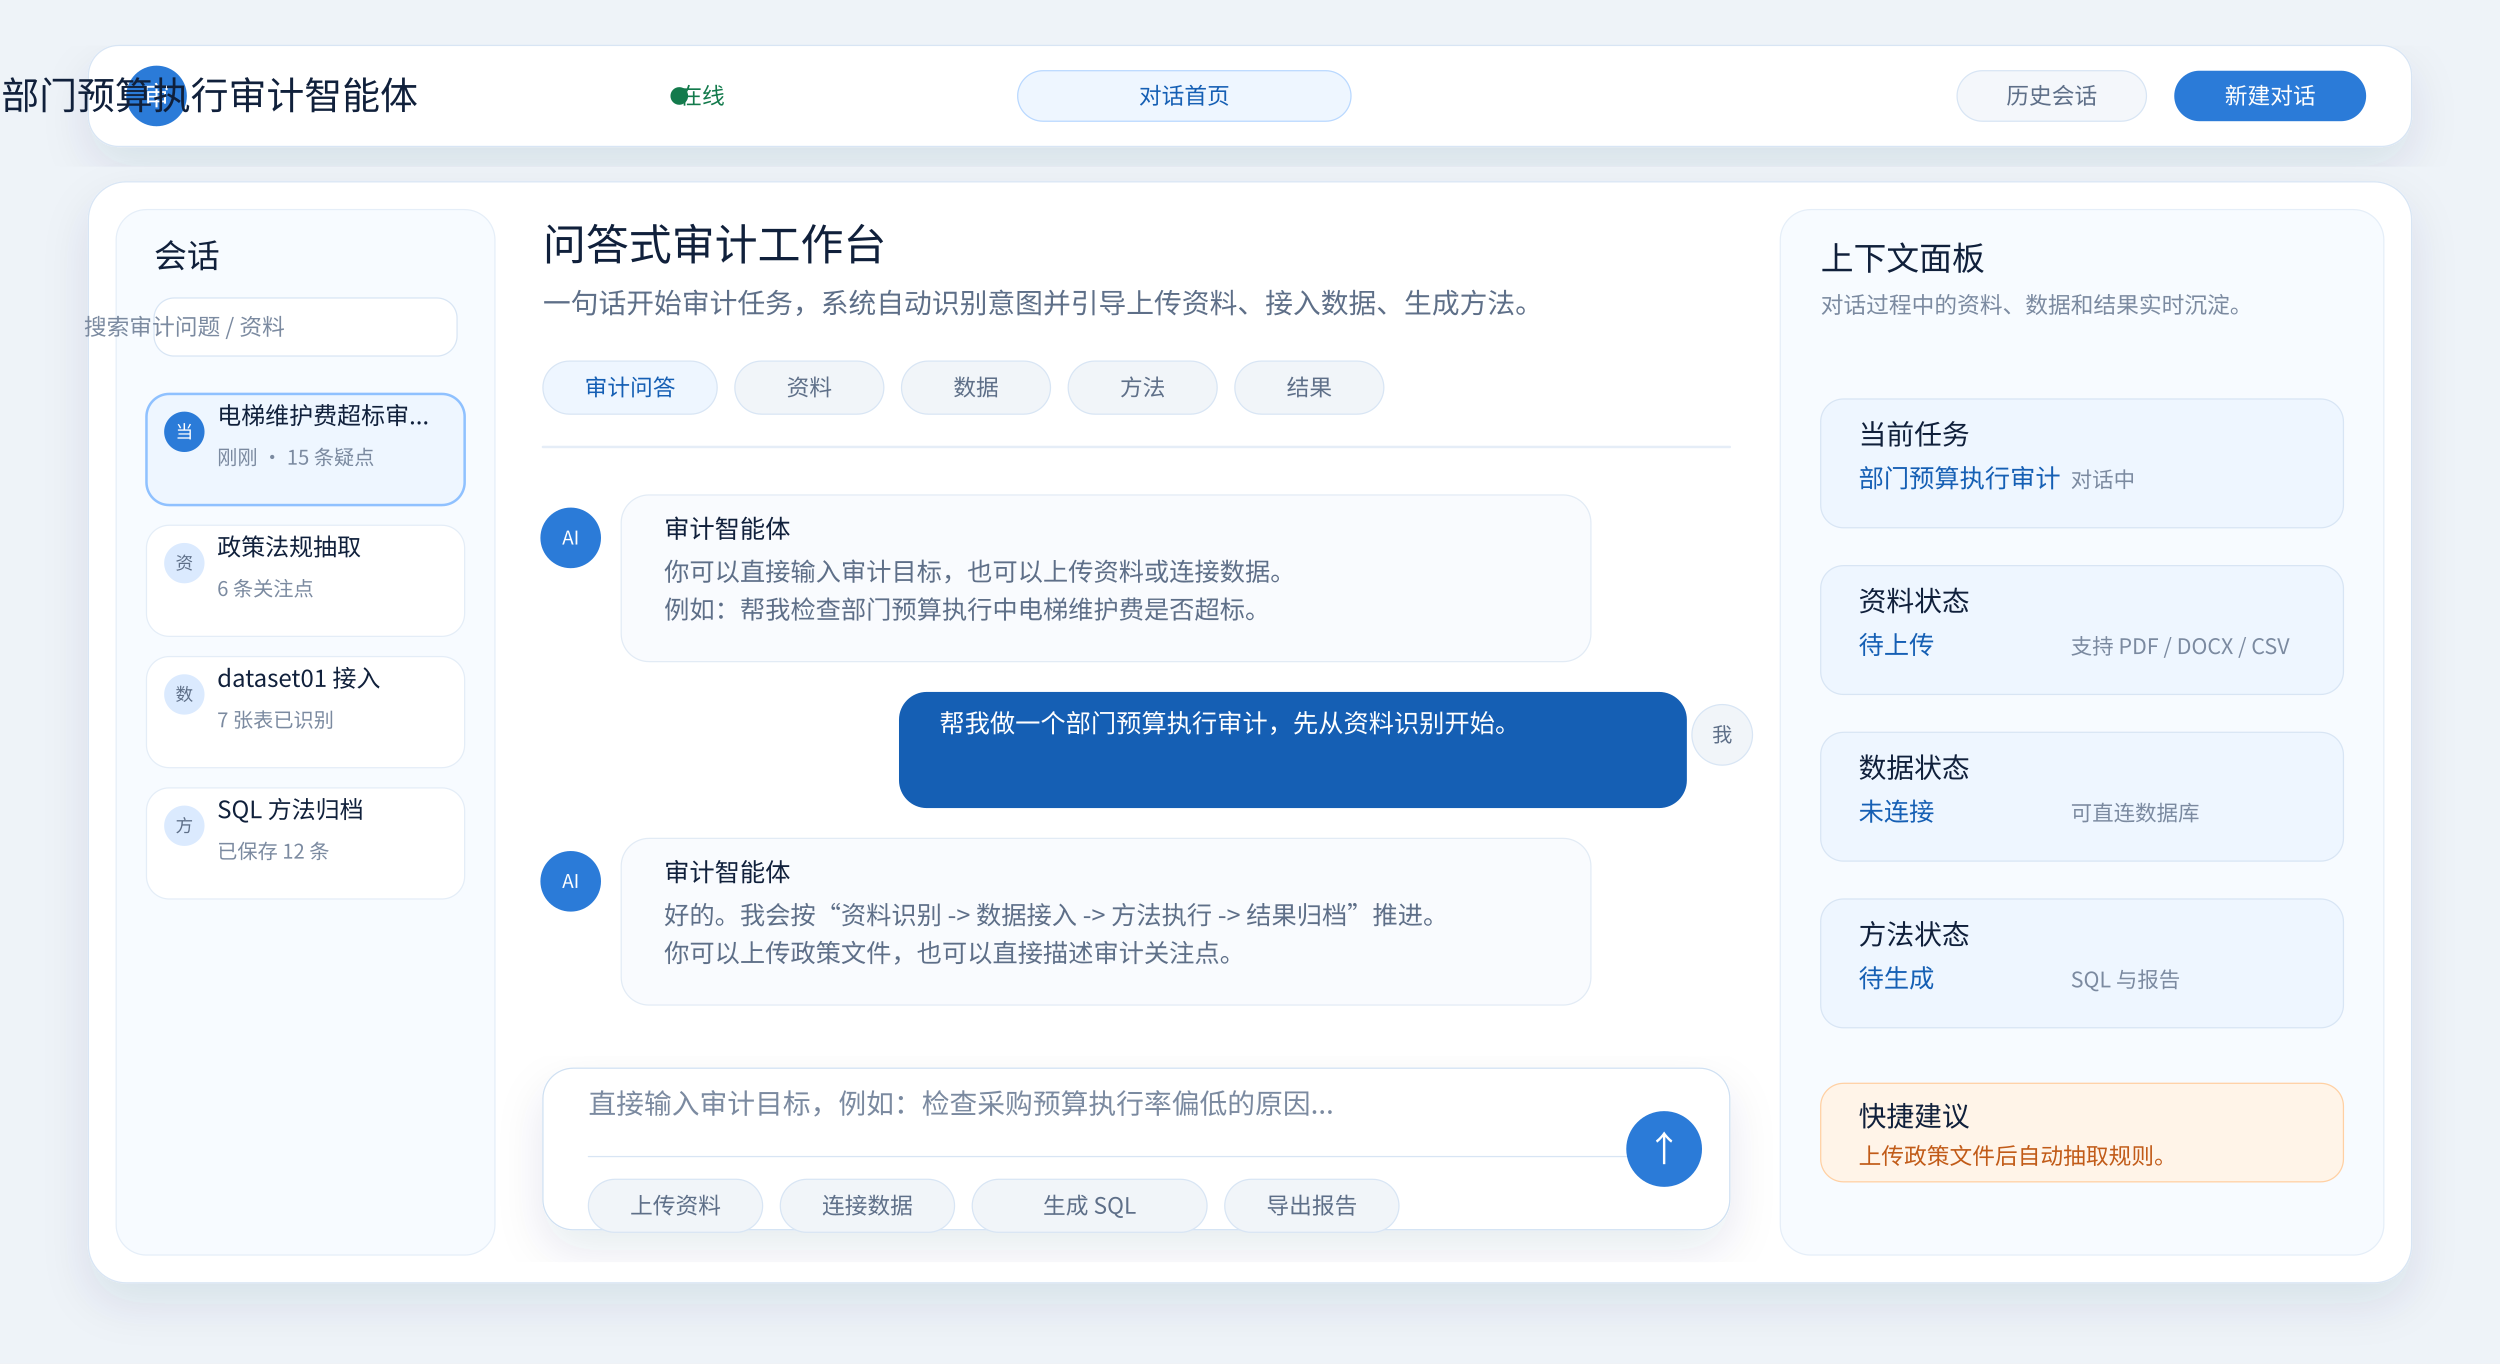
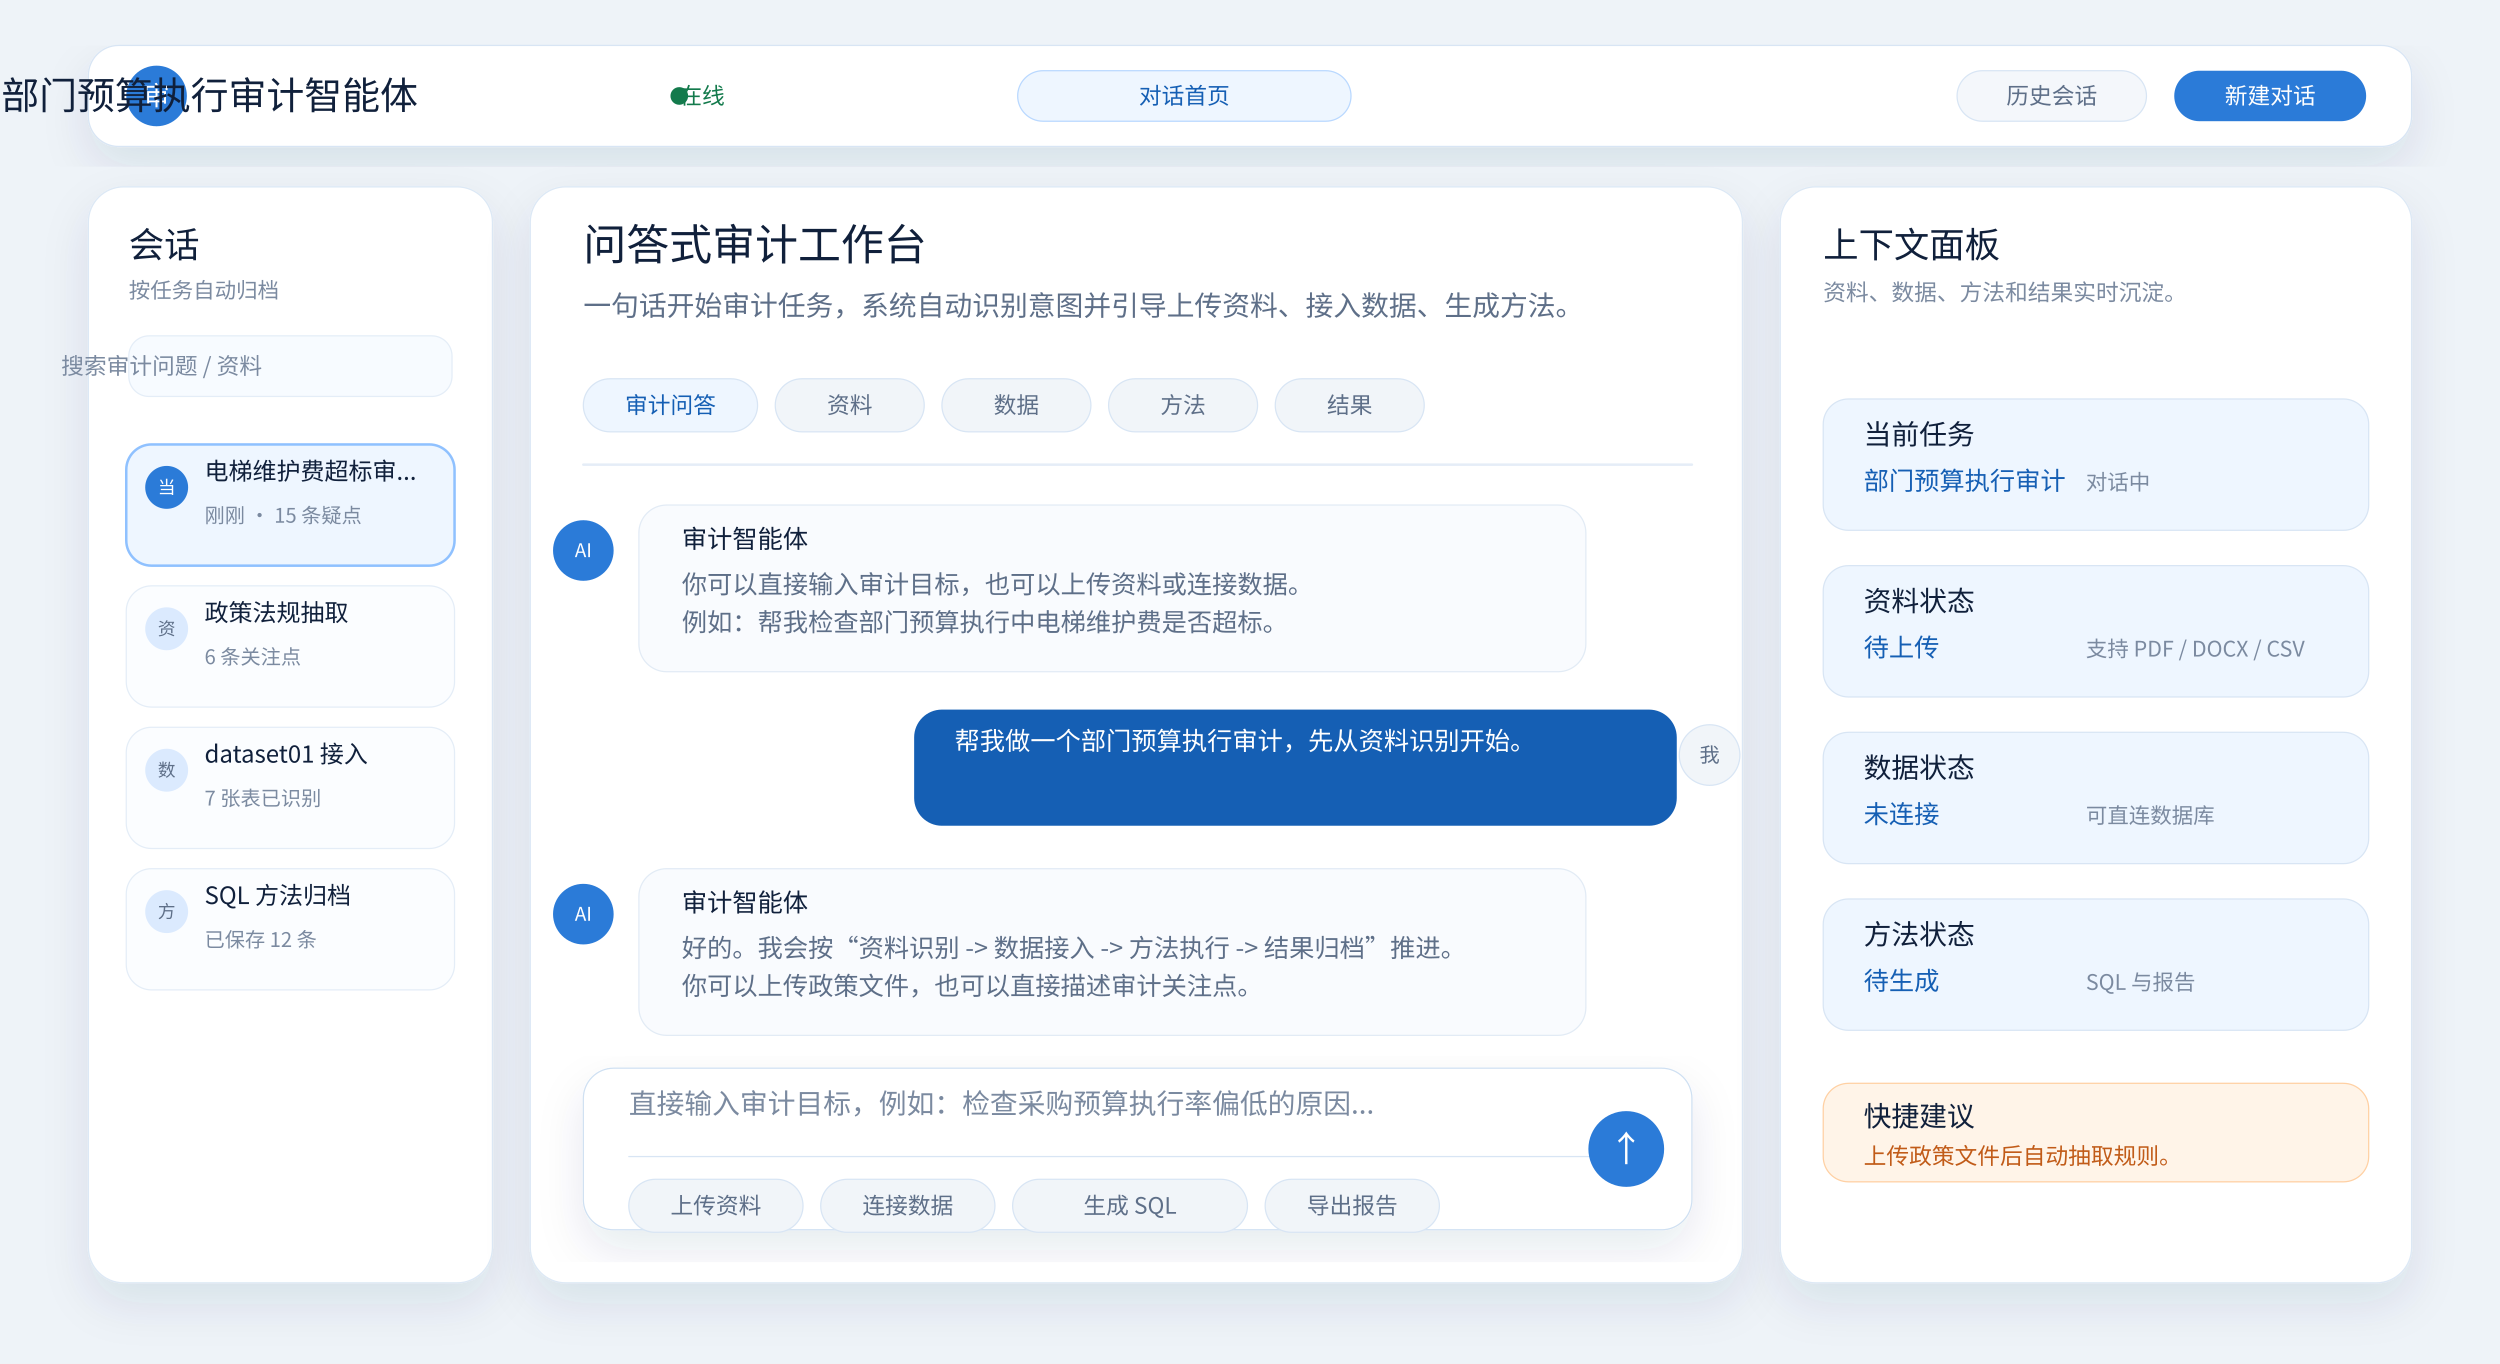
<svg xmlns="http://www.w3.org/2000/svg" width="1980" height="1080" viewBox="0 0 1980 1080" fill="none">
  <defs>
    <filter id="shadow" x="-20%" y="-20%" width="140%" height="140%">
      <feDropShadow dx="0" dy="16" stdDeviation="18" flood-color="#15345b" flood-opacity="0.10" />
    </filter>
  </defs>
  <rect width="1980" height="1080" fill="#eef3f8" />
  <rect x="70" y="36" width="1840" height="80" rx="24" fill="#ffffff" stroke="#d8e5f4" stroke-width="1" filter="url(#shadow)" />
  <circle cx="124" cy="76" r="24" fill="#2b7bd8" />
  <text x="124" y="76" fill="#ffffff" font-size="21" font-family="WenQuanYi Micro Hei, Noto Sans CJK SC, Microsoft YaHei, Arial, sans-serif" text-anchor="middle" dominant-baseline="middle">审</text>
  <text x="166" y="76" fill="#10203b" font-size="30" font-family="WenQuanYi Micro Hei, Noto Sans CJK SC, Microsoft YaHei, Arial, sans-serif" text-anchor="middle" dominant-baseline="middle">部门预算执行审计智能体</text>
  <circle cx="538" cy="76" r="7" fill="#137a4c" />
  <text x="556" y="76" fill="#137a4c" font-size="18" font-family="WenQuanYi Micro Hei, Noto Sans CJK SC, Microsoft YaHei, Arial, sans-serif" text-anchor="middle" dominant-baseline="middle">在线</text>
  <rect x="806" y="56" width="264" height="40" rx="20" fill="#eef6ff" stroke="#b9d8ff" stroke-width="1" />
  <text x="938" y="76" fill="#155fb4" font-size="18" font-family="WenQuanYi Micro Hei, Noto Sans CJK SC, Microsoft YaHei, Arial, sans-serif" text-anchor="middle" dominant-baseline="middle">对话首页</text>
  <rect x="1550" y="56" width="150" height="40" rx="20" fill="#f4f7fb" stroke="#d8e5f4" stroke-width="1" />
  <text x="1625" y="76" fill="#5e6f88" font-size="18" font-family="WenQuanYi Micro Hei, Noto Sans CJK SC, Microsoft YaHei, Arial, sans-serif" text-anchor="middle" dominant-baseline="middle">历史会话</text>
  <rect x="1722" y="56" width="152" height="40" rx="20" fill="#2b7bd8" />
  <text x="1798" y="76" fill="#ffffff" font-size="18" font-family="WenQuanYi Micro Hei, Noto Sans CJK SC, Microsoft YaHei, Arial, sans-serif" text-anchor="middle" dominant-baseline="middle">新建对话</text>
-   <rect x="70" y="144" width="1840" height="872" rx="30" fill="#ffffff" stroke="#d8e5f4" stroke-width="1" filter="url(#shadow)" />
-   <rect x="92" y="166" width="300" height="828" rx="24" fill="#f7fbff" stroke="#e5eef8" stroke-width="1" />
-   <text x="122" y="212" fill="#10203b" font-size="26" font-family="WenQuanYi Micro Hei, Noto Sans CJK SC, Microsoft YaHei, Arial, sans-serif" text-anchor="start" dominant-baseline="auto">会话</text>
-   <rect x="122" y="236" width="240" height="46" rx="16" fill="#ffffff" stroke="#d8e5f4" stroke-width="1" />
-   <text x="146" y="259" fill="#7b8aa0" font-size="18" font-family="WenQuanYi Micro Hei, Noto Sans CJK SC, Microsoft YaHei, Arial, sans-serif" text-anchor="middle" dominant-baseline="middle">搜索审计问题 / 资料</text>
-   <rect x="116" y="312" width="252" height="88" rx="18" fill="#eef6ff" stroke="#8fc1ff" stroke-width="2" />
-   <circle cx="146" cy="342" r="16" fill="#2b7bd8" />
-   <text x="146" y="342" fill="#ffffff" font-size="14" font-family="WenQuanYi Micro Hei, Noto Sans CJK SC, Microsoft YaHei, Arial, sans-serif" text-anchor="middle" dominant-baseline="middle">当</text>
-   <text x="172" y="336" fill="#10203b" font-size="19" font-family="WenQuanYi Micro Hei, Noto Sans CJK SC, Microsoft YaHei, Arial, sans-serif" text-anchor="start" dominant-baseline="auto">电梯维护费超标审...</text>
-   <text x="172" y="368" fill="#7b8aa0" font-size="16" font-family="WenQuanYi Micro Hei, Noto Sans CJK SC, Microsoft YaHei, Arial, sans-serif" text-anchor="start" dominant-baseline="auto">刚刚 · 15 条疑点</text>
-   <rect x="116" y="416" width="252" height="88" rx="18" fill="#ffffff" stroke="#e4edf7" stroke-width="1" />
-   <circle cx="146" cy="446" r="16" fill="#dbeafe" />
-   <text x="146" y="446" fill="#5e6f88" font-size="14" font-family="WenQuanYi Micro Hei, Noto Sans CJK SC, Microsoft YaHei, Arial, sans-serif" text-anchor="middle" dominant-baseline="middle">资</text>
-   <text x="172" y="440" fill="#10203b" font-size="19" font-family="WenQuanYi Micro Hei, Noto Sans CJK SC, Microsoft YaHei, Arial, sans-serif" text-anchor="start" dominant-baseline="auto">政策法规抽取</text>
-   <text x="172" y="472" fill="#7b8aa0" font-size="16" font-family="WenQuanYi Micro Hei, Noto Sans CJK SC, Microsoft YaHei, Arial, sans-serif" text-anchor="start" dominant-baseline="auto">6 条关注点</text>
-   <rect x="116" y="520" width="252" height="88" rx="18" fill="#ffffff" stroke="#e4edf7" stroke-width="1" />
-   <circle cx="146" cy="550" r="16" fill="#dbeafe" />
-   <text x="146" y="550" fill="#5e6f88" font-size="14" font-family="WenQuanYi Micro Hei, Noto Sans CJK SC, Microsoft YaHei, Arial, sans-serif" text-anchor="middle" dominant-baseline="middle">数</text>
-   <text x="172" y="544" fill="#10203b" font-size="19" font-family="WenQuanYi Micro Hei, Noto Sans CJK SC, Microsoft YaHei, Arial, sans-serif" text-anchor="start" dominant-baseline="auto">dataset01 接入</text>
-   <text x="172" y="576" fill="#7b8aa0" font-size="16" font-family="WenQuanYi Micro Hei, Noto Sans CJK SC, Microsoft YaHei, Arial, sans-serif" text-anchor="start" dominant-baseline="auto">7 张表已识别</text>
-   <rect x="116" y="624" width="252" height="88" rx="18" fill="#ffffff" stroke="#e4edf7" stroke-width="1" />
-   <circle cx="146" cy="654" r="16" fill="#dbeafe" />
-   <text x="146" y="654" fill="#5e6f88" font-size="14" font-family="WenQuanYi Micro Hei, Noto Sans CJK SC, Microsoft YaHei, Arial, sans-serif" text-anchor="middle" dominant-baseline="middle">方</text>
-   <text x="172" y="648" fill="#10203b" font-size="19" font-family="WenQuanYi Micro Hei, Noto Sans CJK SC, Microsoft YaHei, Arial, sans-serif" text-anchor="start" dominant-baseline="auto">SQL 方法归档</text>
-   <text x="172" y="680" fill="#7b8aa0" font-size="16" font-family="WenQuanYi Micro Hei, Noto Sans CJK SC, Microsoft YaHei, Arial, sans-serif" text-anchor="start" dominant-baseline="auto">已保存 12 条</text>
-   <text x="430" y="206" fill="#10203b" font-size="34" font-family="WenQuanYi Micro Hei, Noto Sans CJK SC, Microsoft YaHei, Arial, sans-serif" text-anchor="start" dominant-baseline="auto">问答式审计工作台</text>
-   <text x="430" y="248" fill="#5e6f88" font-size="22" font-family="WenQuanYi Micro Hei, Noto Sans CJK SC, Microsoft YaHei, Arial, sans-serif" text-anchor="start" dominant-baseline="auto">一句话开始审计任务，系统自动识别意图并引导上传资料、接入数据、生成方法。</text>
-   <rect x="430" y="286" width="138" height="42" rx="21" fill="#eef6ff" stroke="#d8e5f4" stroke-width="1" />
-   <text x="499" y="307" fill="#155fb4" font-size="18" font-family="WenQuanYi Micro Hei, Noto Sans CJK SC, Microsoft YaHei, Arial, sans-serif" text-anchor="middle" dominant-baseline="middle">审计问答</text>
-   <rect x="582" y="286" width="118" height="42" rx="21" fill="#f1f5f9" stroke="#d8e5f4" stroke-width="1" />
-   <text x="641" y="307" fill="#5e6f88" font-size="18" font-family="WenQuanYi Micro Hei, Noto Sans CJK SC, Microsoft YaHei, Arial, sans-serif" text-anchor="middle" dominant-baseline="middle">资料</text>
-   <rect x="714" y="286" width="118" height="42" rx="21" fill="#f1f5f9" stroke="#d8e5f4" stroke-width="1" />
-   <text x="773" y="307" fill="#5e6f88" font-size="18" font-family="WenQuanYi Micro Hei, Noto Sans CJK SC, Microsoft YaHei, Arial, sans-serif" text-anchor="middle" dominant-baseline="middle">数据</text>
-   <rect x="846" y="286" width="118" height="42" rx="21" fill="#f1f5f9" stroke="#d8e5f4" stroke-width="1" />
-   <text x="905" y="307" fill="#5e6f88" font-size="18" font-family="WenQuanYi Micro Hei, Noto Sans CJK SC, Microsoft YaHei, Arial, sans-serif" text-anchor="middle" dominant-baseline="middle">方法</text>
-   <rect x="978" y="286" width="118" height="42" rx="21" fill="#f1f5f9" stroke="#d8e5f4" stroke-width="1" />
-   <text x="1037" y="307" fill="#5e6f88" font-size="18" font-family="WenQuanYi Micro Hei, Noto Sans CJK SC, Microsoft YaHei, Arial, sans-serif" text-anchor="middle" dominant-baseline="middle">结果</text>
-   <line x1="430" y1="354" x2="1370" y2="354" stroke="#e5edf7" stroke-width="2" stroke-linecap="round" />
-   <rect x="1410" y="166" width="478" height="828" rx="24" fill="#f7fbff" stroke="#e5eef8" stroke-width="1" />
-   <text x="1442" y="214" fill="#10203b" font-size="26" font-family="WenQuanYi Micro Hei, Noto Sans CJK SC, Microsoft YaHei, Arial, sans-serif" text-anchor="start" dominant-baseline="auto">上下文面板</text>
-   <text x="1442" y="248" fill="#7b8aa0" font-size="18" font-family="WenQuanYi Micro Hei, Noto Sans CJK SC, Microsoft YaHei, Arial, sans-serif" text-anchor="start" dominant-baseline="auto">对话过程中的资料、数据和结果实时沉淀。</text>
-   <circle cx="452" cy="426" r="24" fill="#2b7bd8" />
-   <text x="452" y="426" fill="#ffffff" font-size="15" font-family="WenQuanYi Micro Hei, Noto Sans CJK SC, Microsoft YaHei, Arial, sans-serif" text-anchor="middle" dominant-baseline="middle">AI</text>
-   <rect x="492" y="392" width="768" height="132" rx="22" fill="#f9fbfe" stroke="#e2ebf5" stroke-width="1" />
-   <text x="526" y="426" fill="#10203b" font-size="20" font-family="WenQuanYi Micro Hei, Noto Sans CJK SC, Microsoft YaHei, Arial, sans-serif" text-anchor="start" dominant-baseline="auto">审计智能体</text>
-   <text x="526" y="460" fill="#5e6f88" font-size="20" font-family="WenQuanYi Micro Hei, Noto Sans CJK SC, Microsoft YaHei, Arial, sans-serif" text-anchor="start" dominant-baseline="auto">你可以直接输入审计目标，也可以上传资料或连接数据。</text>
-   <text x="526" y="490" fill="#5e6f88" font-size="20" font-family="WenQuanYi Micro Hei, Noto Sans CJK SC, Microsoft YaHei, Arial, sans-serif" text-anchor="start" dominant-baseline="auto">例如：帮我检查部门预算执行中电梯维护费是否超标。</text>
-   <rect x="712" y="548" width="624" height="92" rx="22" fill="#155fb4" />
-   <text x="744" y="580" fill="#ffffff" font-size="20" font-family="WenQuanYi Micro Hei, Noto Sans CJK SC, Microsoft YaHei, Arial, sans-serif" text-anchor="start" dominant-baseline="auto">帮我做一个部门预算执行审计，先从资料识别开始。</text>
-   <circle cx="1364" cy="582" r="24" fill="#f1f5f9" stroke="#d8e5f4" stroke-width="1" />
-   <text x="1364" y="582" fill="#5e6f88" font-size="16" font-family="WenQuanYi Micro Hei, Noto Sans CJK SC, Microsoft YaHei, Arial, sans-serif" text-anchor="middle" dominant-baseline="middle">我</text>
-   <circle cx="452" cy="698" r="24" fill="#2b7bd8" />
-   <text x="452" y="698" fill="#ffffff" font-size="15" font-family="WenQuanYi Micro Hei, Noto Sans CJK SC, Microsoft YaHei, Arial, sans-serif" text-anchor="middle" dominant-baseline="middle">AI</text>
-   <rect x="492" y="664" width="768" height="132" rx="22" fill="#f9fbfe" stroke="#e2ebf5" stroke-width="1" />
-   <text x="526" y="698" fill="#10203b" font-size="20" font-family="WenQuanYi Micro Hei, Noto Sans CJK SC, Microsoft YaHei, Arial, sans-serif" text-anchor="start" dominant-baseline="auto">审计智能体</text>
-   <text x="526" y="732" fill="#5e6f88" font-size="20" font-family="WenQuanYi Micro Hei, Noto Sans CJK SC, Microsoft YaHei, Arial, sans-serif" text-anchor="start" dominant-baseline="auto">好的。我会按“资料识别 -&gt; 数据接入 -&gt; 方法执行 -&gt; 结果归档”推进。</text>
-   <text x="526" y="762" fill="#5e6f88" font-size="20" font-family="WenQuanYi Micro Hei, Noto Sans CJK SC, Microsoft YaHei, Arial, sans-serif" text-anchor="start" dominant-baseline="auto">你可以上传政策文件，也可以直接描述审计关注点。</text>
-   <rect x="430" y="846" width="940" height="128" rx="24" fill="#ffffff" stroke="#cfe0f2" stroke-width="1" filter="url(#shadow)" />
-   <text x="466" y="882" fill="#7b8aa0" font-size="22" font-family="WenQuanYi Micro Hei, Noto Sans CJK SC, Microsoft YaHei, Arial, sans-serif" text-anchor="start" dominant-baseline="auto">直接输入审计目标，例如：检查采购预算执行率偏低的原因...</text>
-   <line x1="466" y1="916" x2="1334" y2="916" stroke="#d8e5f4" stroke-width="1" stroke-linecap="round" />
-   <rect x="466" y="934" width="138" height="42" rx="21" fill="#f1f5f9" stroke="#d8e5f4" stroke-width="1" />
-   <text x="535" y="955" fill="#5e6f88" font-size="18" font-family="WenQuanYi Micro Hei, Noto Sans CJK SC, Microsoft YaHei, Arial, sans-serif" text-anchor="middle" dominant-baseline="middle">上传资料</text>
-   <rect x="618" y="934" width="138" height="42" rx="21" fill="#f1f5f9" stroke="#d8e5f4" stroke-width="1" />
-   <text x="687" y="955" fill="#5e6f88" font-size="18" font-family="WenQuanYi Micro Hei, Noto Sans CJK SC, Microsoft YaHei, Arial, sans-serif" text-anchor="middle" dominant-baseline="middle">连接数据</text>
-   <rect x="770" y="934" width="186" height="42" rx="21" fill="#f1f5f9" stroke="#d8e5f4" stroke-width="1" />
-   <text x="863" y="955" fill="#5e6f88" font-size="18" font-family="WenQuanYi Micro Hei, Noto Sans CJK SC, Microsoft YaHei, Arial, sans-serif" text-anchor="middle" dominant-baseline="middle">生成 SQL</text>
-   <rect x="970" y="934" width="138" height="42" rx="21" fill="#f1f5f9" stroke="#d8e5f4" stroke-width="1" />
-   <text x="1039" y="955" fill="#5e6f88" font-size="18" font-family="WenQuanYi Micro Hei, Noto Sans CJK SC, Microsoft YaHei, Arial, sans-serif" text-anchor="middle" dominant-baseline="middle">导出报告</text>
-   <circle cx="1318" cy="910" r="30" fill="#2b7bd8" />
-   <text x="1318" y="910" fill="#ffffff" font-size="28" font-family="WenQuanYi Micro Hei, Noto Sans CJK SC, Microsoft YaHei, Arial, sans-serif" text-anchor="middle" dominant-baseline="middle">↑</text>
-   <rect x="1442" y="316" width="414" height="102" rx="18" fill="#eef6ff" stroke="#d8e5f4" stroke-width="1" />
-   <text x="1472" y="352" fill="#10203b" font-size="22" font-family="WenQuanYi Micro Hei, Noto Sans CJK SC, Microsoft YaHei, Arial, sans-serif" text-anchor="start" dominant-baseline="auto">当前任务</text>
-   <text x="1472" y="386" fill="#155fb4" font-size="20" font-family="WenQuanYi Micro Hei, Noto Sans CJK SC, Microsoft YaHei, Arial, sans-serif" text-anchor="start" dominant-baseline="auto">部门预算执行审计</text>
-   <text x="1640" y="386" fill="#7b8aa0" font-size="17" font-family="WenQuanYi Micro Hei, Noto Sans CJK SC, Microsoft YaHei, Arial, sans-serif" text-anchor="start" dominant-baseline="auto">对话中</text>
-   <rect x="1442" y="448" width="414" height="102" rx="18" fill="#eef6ff" stroke="#d8e5f4" stroke-width="1" />
-   <text x="1472" y="484" fill="#10203b" font-size="22" font-family="WenQuanYi Micro Hei, Noto Sans CJK SC, Microsoft YaHei, Arial, sans-serif" text-anchor="start" dominant-baseline="auto">资料状态</text>
-   <text x="1472" y="518" fill="#155fb4" font-size="20" font-family="WenQuanYi Micro Hei, Noto Sans CJK SC, Microsoft YaHei, Arial, sans-serif" text-anchor="start" dominant-baseline="auto">待上传</text>
-   <text x="1640" y="518" fill="#7b8aa0" font-size="17" font-family="WenQuanYi Micro Hei, Noto Sans CJK SC, Microsoft YaHei, Arial, sans-serif" text-anchor="start" dominant-baseline="auto">支持 PDF / DOCX / CSV</text>
-   <rect x="1442" y="580" width="414" height="102" rx="18" fill="#eef6ff" stroke="#d8e5f4" stroke-width="1" />
-   <text x="1472" y="616" fill="#10203b" font-size="22" font-family="WenQuanYi Micro Hei, Noto Sans CJK SC, Microsoft YaHei, Arial, sans-serif" text-anchor="start" dominant-baseline="auto">数据状态</text>
-   <text x="1472" y="650" fill="#155fb4" font-size="20" font-family="WenQuanYi Micro Hei, Noto Sans CJK SC, Microsoft YaHei, Arial, sans-serif" text-anchor="start" dominant-baseline="auto">未连接</text>
-   <text x="1640" y="650" fill="#7b8aa0" font-size="17" font-family="WenQuanYi Micro Hei, Noto Sans CJK SC, Microsoft YaHei, Arial, sans-serif" text-anchor="start" dominant-baseline="auto">可直连数据库</text>
-   <rect x="1442" y="712" width="414" height="102" rx="18" fill="#eef6ff" stroke="#d8e5f4" stroke-width="1" />
-   <text x="1472" y="748" fill="#10203b" font-size="22" font-family="WenQuanYi Micro Hei, Noto Sans CJK SC, Microsoft YaHei, Arial, sans-serif" text-anchor="start" dominant-baseline="auto">方法状态</text>
-   <text x="1472" y="782" fill="#155fb4" font-size="20" font-family="WenQuanYi Micro Hei, Noto Sans CJK SC, Microsoft YaHei, Arial, sans-serif" text-anchor="start" dominant-baseline="auto">待生成</text>
-   <text x="1640" y="782" fill="#7b8aa0" font-size="17" font-family="WenQuanYi Micro Hei, Noto Sans CJK SC, Microsoft YaHei, Arial, sans-serif" text-anchor="start" dominant-baseline="auto">SQL 与报告</text>
-   <rect x="1442" y="858" width="414" height="78" rx="18" fill="#fff4e8" stroke="#ffd0a3" stroke-width="1" />
-   <text x="1472" y="892" fill="#10203b" font-size="22" font-family="WenQuanYi Micro Hei, Noto Sans CJK SC, Microsoft YaHei, Arial, sans-serif" text-anchor="start" dominant-baseline="auto">快捷建议</text>
-   <text x="1472" y="922" fill="#c15b18" font-size="18" font-family="WenQuanYi Micro Hei, Noto Sans CJK SC, Microsoft YaHei, Arial, sans-serif" text-anchor="start" dominant-baseline="auto">上传政策文件后自动抽取规则。</text>
+   <rect x="70" y="148" width="320" height="868" rx="28" fill="#ffffff" stroke="#dce8f5" stroke-width="1" filter="url(#shadow)" />
+   <rect x="420" y="148" width="960" height="868" rx="28" fill="#ffffff" stroke="#dce8f5" stroke-width="1" filter="url(#shadow)" />
+   <rect x="1410" y="148" width="500" height="868" rx="28" fill="#ffffff" stroke="#dce8f5" stroke-width="1" filter="url(#shadow)" />
+   <text x="102" y="204" fill="#10203b" font-size="28" font-family="WenQuanYi Micro Hei, Noto Sans CJK SC, Microsoft YaHei, Arial, sans-serif" text-anchor="start" dominant-baseline="auto">会话</text>
+   <text x="102" y="236" fill="#7b8aa0" font-size="17" font-family="WenQuanYi Micro Hei, Noto Sans CJK SC, Microsoft YaHei, Arial, sans-serif" text-anchor="start" dominant-baseline="auto">按任务自动归档</text>
+   <rect x="102" y="266" width="256" height="48" rx="16" fill="#f7fbff" stroke="#e4edf7" stroke-width="1" />
+   <text x="128" y="290" fill="#7b8aa0" font-size="18" font-family="WenQuanYi Micro Hei, Noto Sans CJK SC, Microsoft YaHei, Arial, sans-serif" text-anchor="middle" dominant-baseline="middle">搜索审计问题 / 资料</text>
+   <rect x="100" y="352" width="260" height="96" rx="20" fill="#eef6ff" stroke="#8fc1ff" stroke-width="2" />
+   <circle cx="132" cy="386" r="17" fill="#2b7bd8" />
+   <text x="132" y="386" fill="#ffffff" font-size="14" font-family="WenQuanYi Micro Hei, Noto Sans CJK SC, Microsoft YaHei, Arial, sans-serif" text-anchor="middle" dominant-baseline="middle">当</text>
+   <text x="162" y="380" fill="#10203b" font-size="19" font-family="WenQuanYi Micro Hei, Noto Sans CJK SC, Microsoft YaHei, Arial, sans-serif" text-anchor="start" dominant-baseline="auto">电梯维护费超标审...</text>
+   <text x="162" y="414" fill="#7b8aa0" font-size="16" font-family="WenQuanYi Micro Hei, Noto Sans CJK SC, Microsoft YaHei, Arial, sans-serif" text-anchor="start" dominant-baseline="auto">刚刚 · 15 条疑点</text>
+   <rect x="100" y="464" width="260" height="96" rx="20" fill="#fbfdff" stroke="#e4edf7" stroke-width="1" />
+   <circle cx="132" cy="498" r="17" fill="#dbeafe" />
+   <text x="132" y="498" fill="#5e6f88" font-size="14" font-family="WenQuanYi Micro Hei, Noto Sans CJK SC, Microsoft YaHei, Arial, sans-serif" text-anchor="middle" dominant-baseline="middle">资</text>
+   <text x="162" y="492" fill="#10203b" font-size="19" font-family="WenQuanYi Micro Hei, Noto Sans CJK SC, Microsoft YaHei, Arial, sans-serif" text-anchor="start" dominant-baseline="auto">政策法规抽取</text>
+   <text x="162" y="526" fill="#7b8aa0" font-size="16" font-family="WenQuanYi Micro Hei, Noto Sans CJK SC, Microsoft YaHei, Arial, sans-serif" text-anchor="start" dominant-baseline="auto">6 条关注点</text>
+   <rect x="100" y="576" width="260" height="96" rx="20" fill="#fbfdff" stroke="#e4edf7" stroke-width="1" />
+   <circle cx="132" cy="610" r="17" fill="#dbeafe" />
+   <text x="132" y="610" fill="#5e6f88" font-size="14" font-family="WenQuanYi Micro Hei, Noto Sans CJK SC, Microsoft YaHei, Arial, sans-serif" text-anchor="middle" dominant-baseline="middle">数</text>
+   <text x="162" y="604" fill="#10203b" font-size="19" font-family="WenQuanYi Micro Hei, Noto Sans CJK SC, Microsoft YaHei, Arial, sans-serif" text-anchor="start" dominant-baseline="auto">dataset01 接入</text>
+   <text x="162" y="638" fill="#7b8aa0" font-size="16" font-family="WenQuanYi Micro Hei, Noto Sans CJK SC, Microsoft YaHei, Arial, sans-serif" text-anchor="start" dominant-baseline="auto">7 张表已识别</text>
+   <rect x="100" y="688" width="260" height="96" rx="20" fill="#fbfdff" stroke="#e4edf7" stroke-width="1" />
+   <circle cx="132" cy="722" r="17" fill="#dbeafe" />
+   <text x="132" y="722" fill="#5e6f88" font-size="14" font-family="WenQuanYi Micro Hei, Noto Sans CJK SC, Microsoft YaHei, Arial, sans-serif" text-anchor="middle" dominant-baseline="middle">方</text>
+   <text x="162" y="716" fill="#10203b" font-size="19" font-family="WenQuanYi Micro Hei, Noto Sans CJK SC, Microsoft YaHei, Arial, sans-serif" text-anchor="start" dominant-baseline="auto">SQL 方法归档</text>
+   <text x="162" y="750" fill="#7b8aa0" font-size="16" font-family="WenQuanYi Micro Hei, Noto Sans CJK SC, Microsoft YaHei, Arial, sans-serif" text-anchor="start" dominant-baseline="auto">已保存 12 条</text>
+   <text x="462" y="206" fill="#10203b" font-size="34" font-family="WenQuanYi Micro Hei, Noto Sans CJK SC, Microsoft YaHei, Arial, sans-serif" text-anchor="start" dominant-baseline="auto">问答式审计工作台</text>
+   <text x="462" y="250" fill="#5e6f88" font-size="22" font-family="WenQuanYi Micro Hei, Noto Sans CJK SC, Microsoft YaHei, Arial, sans-serif" text-anchor="start" dominant-baseline="auto">一句话开始审计任务，系统自动识别意图并引导上传资料、接入数据、生成方法。</text>
+   <rect x="462" y="300" width="138" height="42" rx="21" fill="#eef6ff" stroke="#d8e5f4" stroke-width="1" />
+   <text x="531" y="321" fill="#155fb4" font-size="18" font-family="WenQuanYi Micro Hei, Noto Sans CJK SC, Microsoft YaHei, Arial, sans-serif" text-anchor="middle" dominant-baseline="middle">审计问答</text>
+   <rect x="614" y="300" width="118" height="42" rx="21" fill="#f1f5f9" stroke="#d8e5f4" stroke-width="1" />
+   <text x="673" y="321" fill="#5e6f88" font-size="18" font-family="WenQuanYi Micro Hei, Noto Sans CJK SC, Microsoft YaHei, Arial, sans-serif" text-anchor="middle" dominant-baseline="middle">资料</text>
+   <rect x="746" y="300" width="118" height="42" rx="21" fill="#f1f5f9" stroke="#d8e5f4" stroke-width="1" />
+   <text x="805" y="321" fill="#5e6f88" font-size="18" font-family="WenQuanYi Micro Hei, Noto Sans CJK SC, Microsoft YaHei, Arial, sans-serif" text-anchor="middle" dominant-baseline="middle">数据</text>
+   <rect x="878" y="300" width="118" height="42" rx="21" fill="#f1f5f9" stroke="#d8e5f4" stroke-width="1" />
+   <text x="937" y="321" fill="#5e6f88" font-size="18" font-family="WenQuanYi Micro Hei, Noto Sans CJK SC, Microsoft YaHei, Arial, sans-serif" text-anchor="middle" dominant-baseline="middle">方法</text>
+   <rect x="1010" y="300" width="118" height="42" rx="21" fill="#f1f5f9" stroke="#d8e5f4" stroke-width="1" />
+   <text x="1069" y="321" fill="#5e6f88" font-size="18" font-family="WenQuanYi Micro Hei, Noto Sans CJK SC, Microsoft YaHei, Arial, sans-serif" text-anchor="middle" dominant-baseline="middle">结果</text>
+   <line x1="462" y1="368" x2="1340" y2="368" stroke="#e5edf7" stroke-width="2" stroke-linecap="round" />
+   <text x="1444" y="204" fill="#10203b" font-size="28" font-family="WenQuanYi Micro Hei, Noto Sans CJK SC, Microsoft YaHei, Arial, sans-serif" text-anchor="start" dominant-baseline="auto">上下文面板</text>
+   <text x="1444" y="238" fill="#7b8aa0" font-size="18" font-family="WenQuanYi Micro Hei, Noto Sans CJK SC, Microsoft YaHei, Arial, sans-serif" text-anchor="start" dominant-baseline="auto">资料、数据、方法和结果实时沉淀。</text>
+   <circle cx="462" cy="436" r="24" fill="#2b7bd8" />
+   <text x="462" y="436" fill="#ffffff" font-size="15" font-family="WenQuanYi Micro Hei, Noto Sans CJK SC, Microsoft YaHei, Arial, sans-serif" text-anchor="middle" dominant-baseline="middle">AI</text>
+   <rect x="506" y="400" width="750" height="132" rx="22" fill="#f9fbfe" stroke="#e2ebf5" stroke-width="1" />
+   <text x="540" y="434" fill="#10203b" font-size="20" font-family="WenQuanYi Micro Hei, Noto Sans CJK SC, Microsoft YaHei, Arial, sans-serif" text-anchor="start" dominant-baseline="auto">审计智能体</text>
+   <text x="540" y="470" fill="#5e6f88" font-size="20" font-family="WenQuanYi Micro Hei, Noto Sans CJK SC, Microsoft YaHei, Arial, sans-serif" text-anchor="start" dominant-baseline="auto">你可以直接输入审计目标，也可以上传资料或连接数据。</text>
+   <text x="540" y="500" fill="#5e6f88" font-size="20" font-family="WenQuanYi Micro Hei, Noto Sans CJK SC, Microsoft YaHei, Arial, sans-serif" text-anchor="start" dominant-baseline="auto">例如：帮我检查部门预算执行中电梯维护费是否超标。</text>
+   <rect x="724" y="562" width="604" height="92" rx="22" fill="#155fb4" />
+   <text x="756" y="594" fill="#ffffff" font-size="20" font-family="WenQuanYi Micro Hei, Noto Sans CJK SC, Microsoft YaHei, Arial, sans-serif" text-anchor="start" dominant-baseline="auto">帮我做一个部门预算执行审计，先从资料识别开始。</text>
+   <circle cx="1354" cy="598" r="24" fill="#f1f5f9" stroke="#d8e5f4" stroke-width="1" />
+   <text x="1354" y="598" fill="#5e6f88" font-size="16" font-family="WenQuanYi Micro Hei, Noto Sans CJK SC, Microsoft YaHei, Arial, sans-serif" text-anchor="middle" dominant-baseline="middle">我</text>
+   <circle cx="462" cy="724" r="24" fill="#2b7bd8" />
+   <text x="462" y="724" fill="#ffffff" font-size="15" font-family="WenQuanYi Micro Hei, Noto Sans CJK SC, Microsoft YaHei, Arial, sans-serif" text-anchor="middle" dominant-baseline="middle">AI</text>
+   <rect x="506" y="688" width="750" height="132" rx="22" fill="#f9fbfe" stroke="#e2ebf5" stroke-width="1" />
+   <text x="540" y="722" fill="#10203b" font-size="20" font-family="WenQuanYi Micro Hei, Noto Sans CJK SC, Microsoft YaHei, Arial, sans-serif" text-anchor="start" dominant-baseline="auto">审计智能体</text>
+   <text x="540" y="758" fill="#5e6f88" font-size="20" font-family="WenQuanYi Micro Hei, Noto Sans CJK SC, Microsoft YaHei, Arial, sans-serif" text-anchor="start" dominant-baseline="auto">好的。我会按“资料识别 -&gt; 数据接入 -&gt; 方法执行 -&gt; 结果归档”推进。</text>
+   <text x="540" y="788" fill="#5e6f88" font-size="20" font-family="WenQuanYi Micro Hei, Noto Sans CJK SC, Microsoft YaHei, Arial, sans-serif" text-anchor="start" dominant-baseline="auto">你可以上传政策文件，也可以直接描述审计关注点。</text>
+   <rect x="462" y="846" width="878" height="128" rx="24" fill="#ffffff" stroke="#cfe0f2" stroke-width="1" filter="url(#shadow)" />
+   <text x="498" y="882" fill="#7b8aa0" font-size="22" font-family="WenQuanYi Micro Hei, Noto Sans CJK SC, Microsoft YaHei, Arial, sans-serif" text-anchor="start" dominant-baseline="auto">直接输入审计目标，例如：检查采购预算执行率偏低的原因...</text>
+   <line x1="498" y1="916" x2="1302" y2="916" stroke="#d8e5f4" stroke-width="1" stroke-linecap="round" />
+   <rect x="498" y="934" width="138" height="42" rx="21" fill="#f1f5f9" stroke="#d8e5f4" stroke-width="1" />
+   <text x="567" y="955" fill="#5e6f88" font-size="18" font-family="WenQuanYi Micro Hei, Noto Sans CJK SC, Microsoft YaHei, Arial, sans-serif" text-anchor="middle" dominant-baseline="middle">上传资料</text>
+   <rect x="650" y="934" width="138" height="42" rx="21" fill="#f1f5f9" stroke="#d8e5f4" stroke-width="1" />
+   <text x="719" y="955" fill="#5e6f88" font-size="18" font-family="WenQuanYi Micro Hei, Noto Sans CJK SC, Microsoft YaHei, Arial, sans-serif" text-anchor="middle" dominant-baseline="middle">连接数据</text>
+   <rect x="802" y="934" width="186" height="42" rx="21" fill="#f1f5f9" stroke="#d8e5f4" stroke-width="1" />
+   <text x="895" y="955" fill="#5e6f88" font-size="18" font-family="WenQuanYi Micro Hei, Noto Sans CJK SC, Microsoft YaHei, Arial, sans-serif" text-anchor="middle" dominant-baseline="middle">生成 SQL</text>
+   <rect x="1002" y="934" width="138" height="42" rx="21" fill="#f1f5f9" stroke="#d8e5f4" stroke-width="1" />
+   <text x="1071" y="955" fill="#5e6f88" font-size="18" font-family="WenQuanYi Micro Hei, Noto Sans CJK SC, Microsoft YaHei, Arial, sans-serif" text-anchor="middle" dominant-baseline="middle">导出报告</text>
+   <circle cx="1288" cy="910" r="30" fill="#2b7bd8" />
+   <text x="1288" y="910" fill="#ffffff" font-size="28" font-family="WenQuanYi Micro Hei, Noto Sans CJK SC, Microsoft YaHei, Arial, sans-serif" text-anchor="middle" dominant-baseline="middle">↑</text>
+   <rect x="1444" y="316" width="432" height="104" rx="20" fill="#eef6ff" stroke="#d8e5f4" stroke-width="1" />
+   <text x="1476" y="352" fill="#10203b" font-size="22" font-family="WenQuanYi Micro Hei, Noto Sans CJK SC, Microsoft YaHei, Arial, sans-serif" text-anchor="start" dominant-baseline="auto">当前任务</text>
+   <text x="1476" y="388" fill="#155fb4" font-size="20" font-family="WenQuanYi Micro Hei, Noto Sans CJK SC, Microsoft YaHei, Arial, sans-serif" text-anchor="start" dominant-baseline="auto">部门预算执行审计</text>
+   <text x="1652" y="388" fill="#7b8aa0" font-size="17" font-family="WenQuanYi Micro Hei, Noto Sans CJK SC, Microsoft YaHei, Arial, sans-serif" text-anchor="start" dominant-baseline="auto">对话中</text>
+   <rect x="1444" y="448" width="432" height="104" rx="20" fill="#eef6ff" stroke="#d8e5f4" stroke-width="1" />
+   <text x="1476" y="484" fill="#10203b" font-size="22" font-family="WenQuanYi Micro Hei, Noto Sans CJK SC, Microsoft YaHei, Arial, sans-serif" text-anchor="start" dominant-baseline="auto">资料状态</text>
+   <text x="1476" y="520" fill="#155fb4" font-size="20" font-family="WenQuanYi Micro Hei, Noto Sans CJK SC, Microsoft YaHei, Arial, sans-serif" text-anchor="start" dominant-baseline="auto">待上传</text>
+   <text x="1652" y="520" fill="#7b8aa0" font-size="17" font-family="WenQuanYi Micro Hei, Noto Sans CJK SC, Microsoft YaHei, Arial, sans-serif" text-anchor="start" dominant-baseline="auto">支持 PDF / DOCX / CSV</text>
+   <rect x="1444" y="580" width="432" height="104" rx="20" fill="#eef6ff" stroke="#d8e5f4" stroke-width="1" />
+   <text x="1476" y="616" fill="#10203b" font-size="22" font-family="WenQuanYi Micro Hei, Noto Sans CJK SC, Microsoft YaHei, Arial, sans-serif" text-anchor="start" dominant-baseline="auto">数据状态</text>
+   <text x="1476" y="652" fill="#155fb4" font-size="20" font-family="WenQuanYi Micro Hei, Noto Sans CJK SC, Microsoft YaHei, Arial, sans-serif" text-anchor="start" dominant-baseline="auto">未连接</text>
+   <text x="1652" y="652" fill="#7b8aa0" font-size="17" font-family="WenQuanYi Micro Hei, Noto Sans CJK SC, Microsoft YaHei, Arial, sans-serif" text-anchor="start" dominant-baseline="auto">可直连数据库</text>
+   <rect x="1444" y="712" width="432" height="104" rx="20" fill="#eef6ff" stroke="#d8e5f4" stroke-width="1" />
+   <text x="1476" y="748" fill="#10203b" font-size="22" font-family="WenQuanYi Micro Hei, Noto Sans CJK SC, Microsoft YaHei, Arial, sans-serif" text-anchor="start" dominant-baseline="auto">方法状态</text>
+   <text x="1476" y="784" fill="#155fb4" font-size="20" font-family="WenQuanYi Micro Hei, Noto Sans CJK SC, Microsoft YaHei, Arial, sans-serif" text-anchor="start" dominant-baseline="auto">待生成</text>
+   <text x="1652" y="784" fill="#7b8aa0" font-size="17" font-family="WenQuanYi Micro Hei, Noto Sans CJK SC, Microsoft YaHei, Arial, sans-serif" text-anchor="start" dominant-baseline="auto">SQL 与报告</text>
+   <rect x="1444" y="858" width="432" height="78" rx="20" fill="#fff4e8" stroke="#ffd0a3" stroke-width="1" />
+   <text x="1476" y="892" fill="#10203b" font-size="22" font-family="WenQuanYi Micro Hei, Noto Sans CJK SC, Microsoft YaHei, Arial, sans-serif" text-anchor="start" dominant-baseline="auto">快捷建议</text>
+   <text x="1476" y="922" fill="#c15b18" font-size="18" font-family="WenQuanYi Micro Hei, Noto Sans CJK SC, Microsoft YaHei, Arial, sans-serif" text-anchor="start" dominant-baseline="auto">上传政策文件后自动抽取规则。</text>
</svg>
